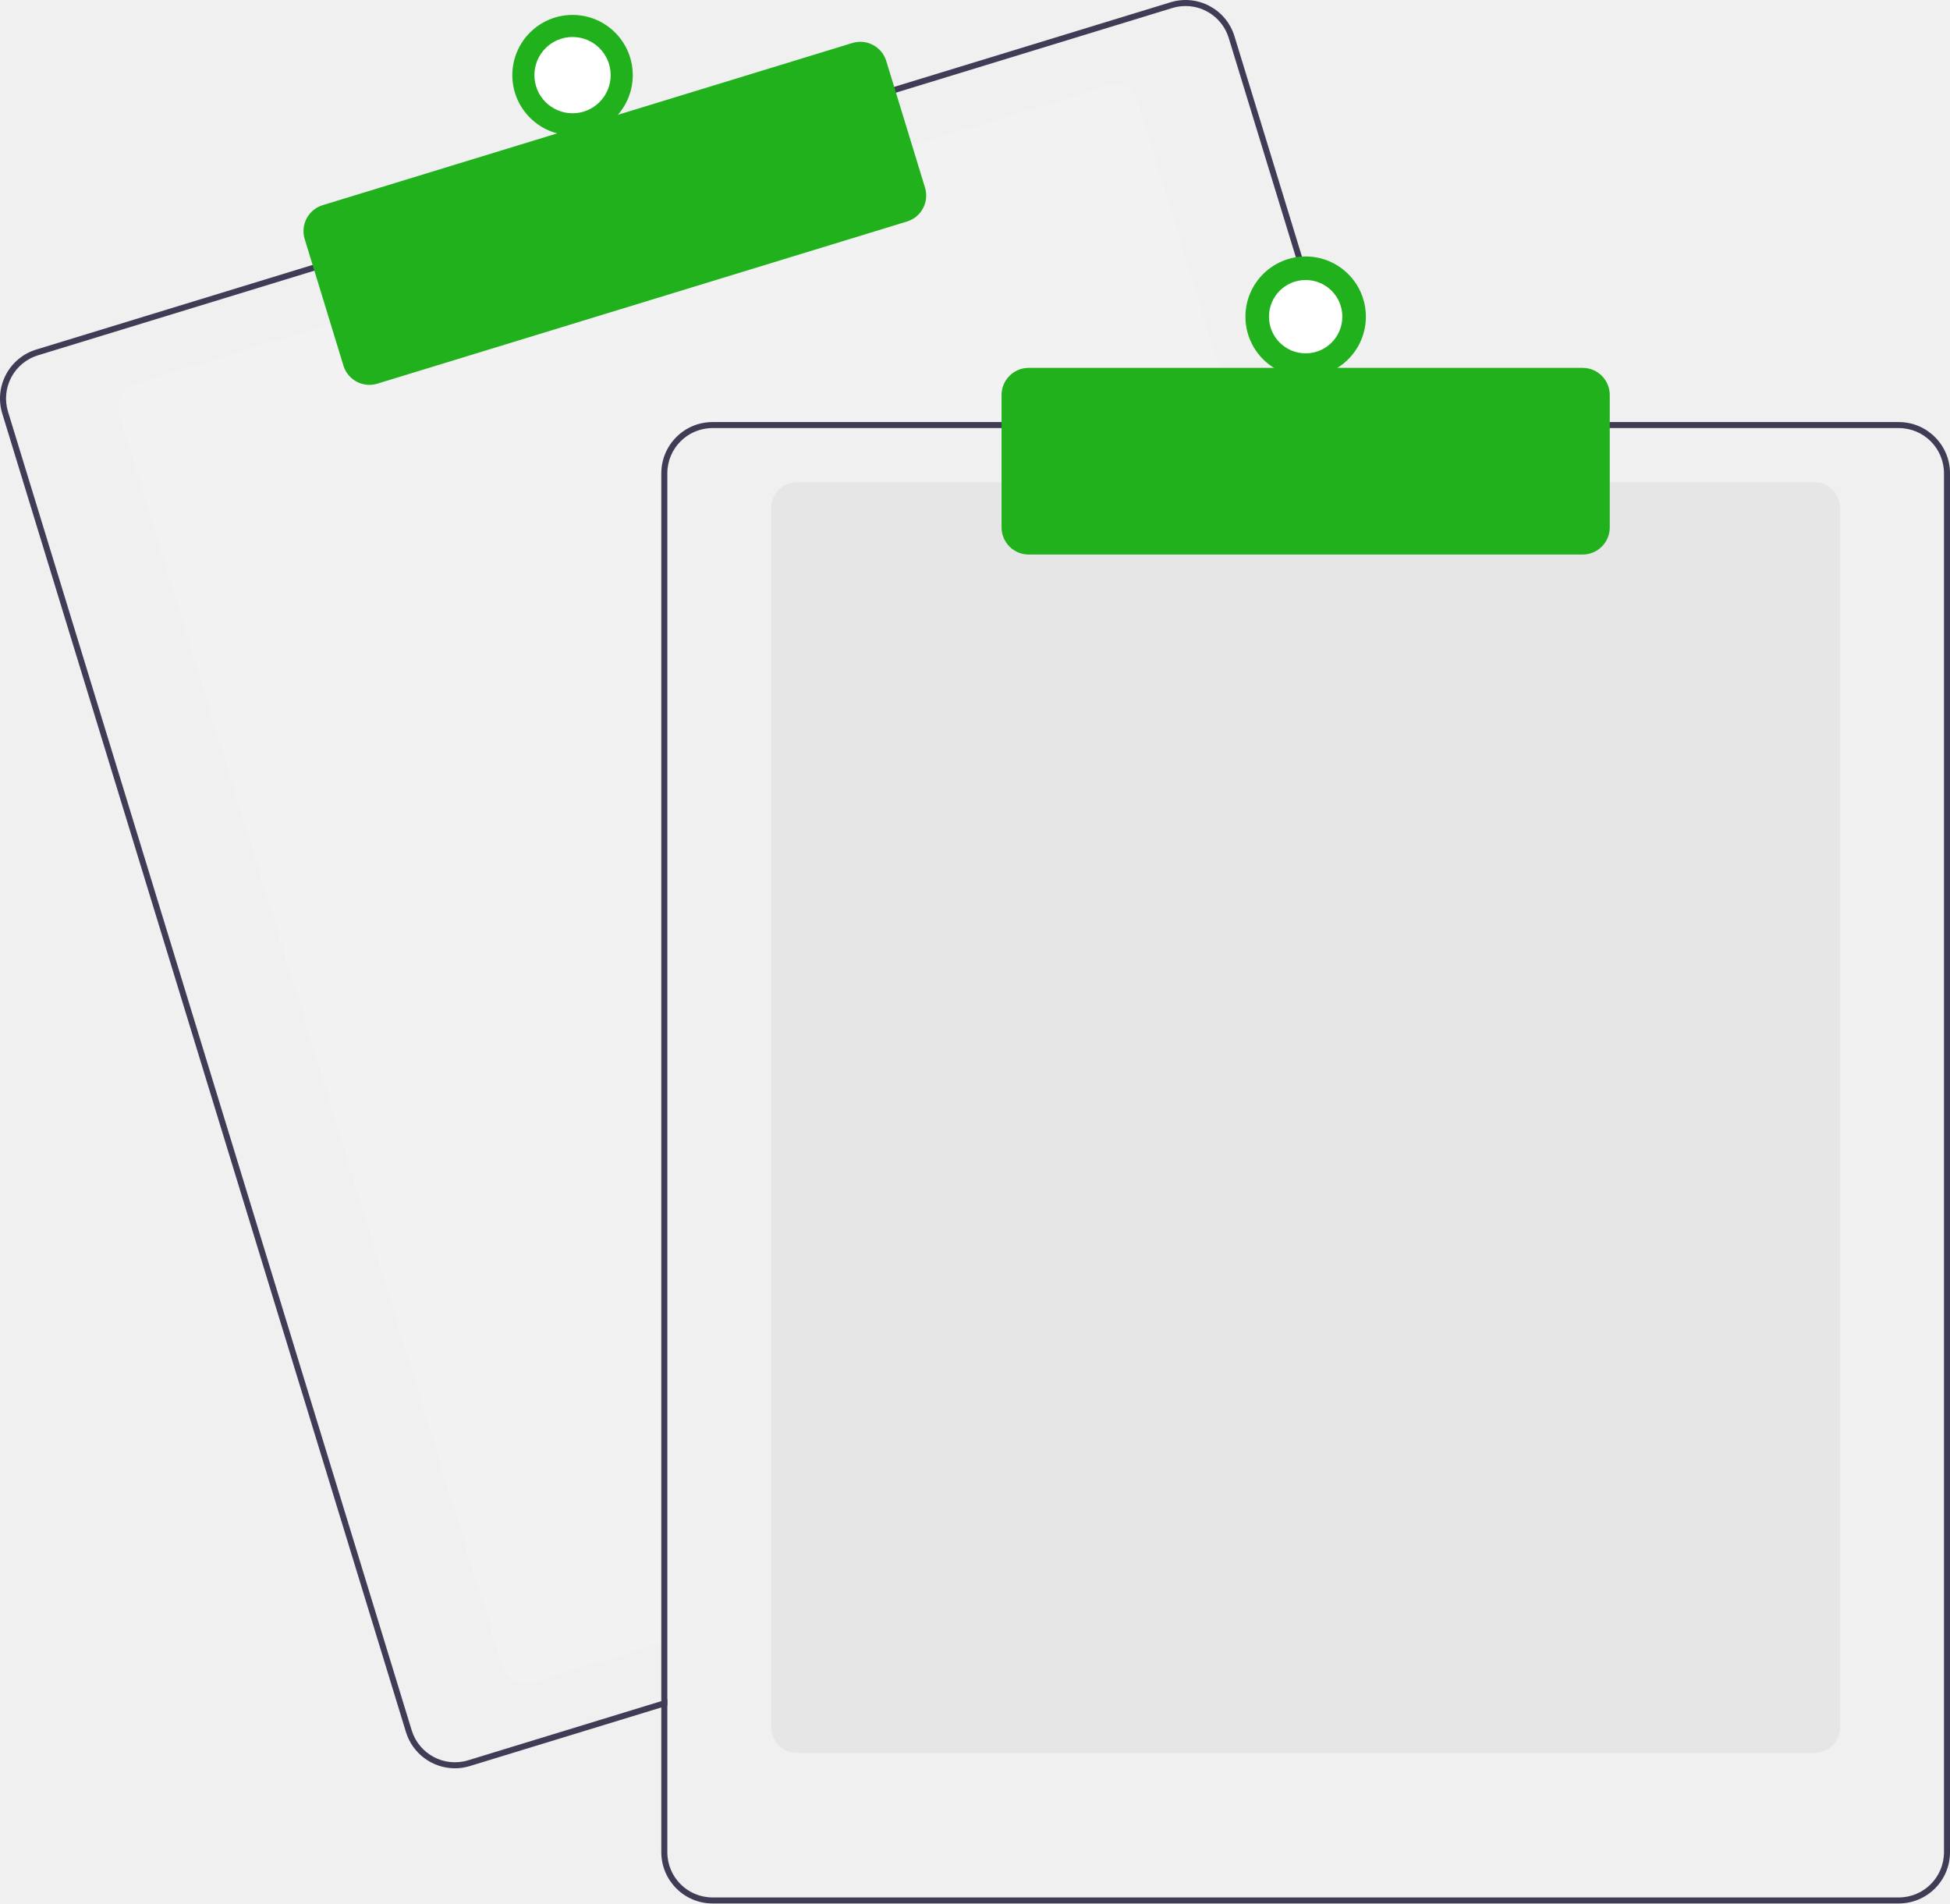
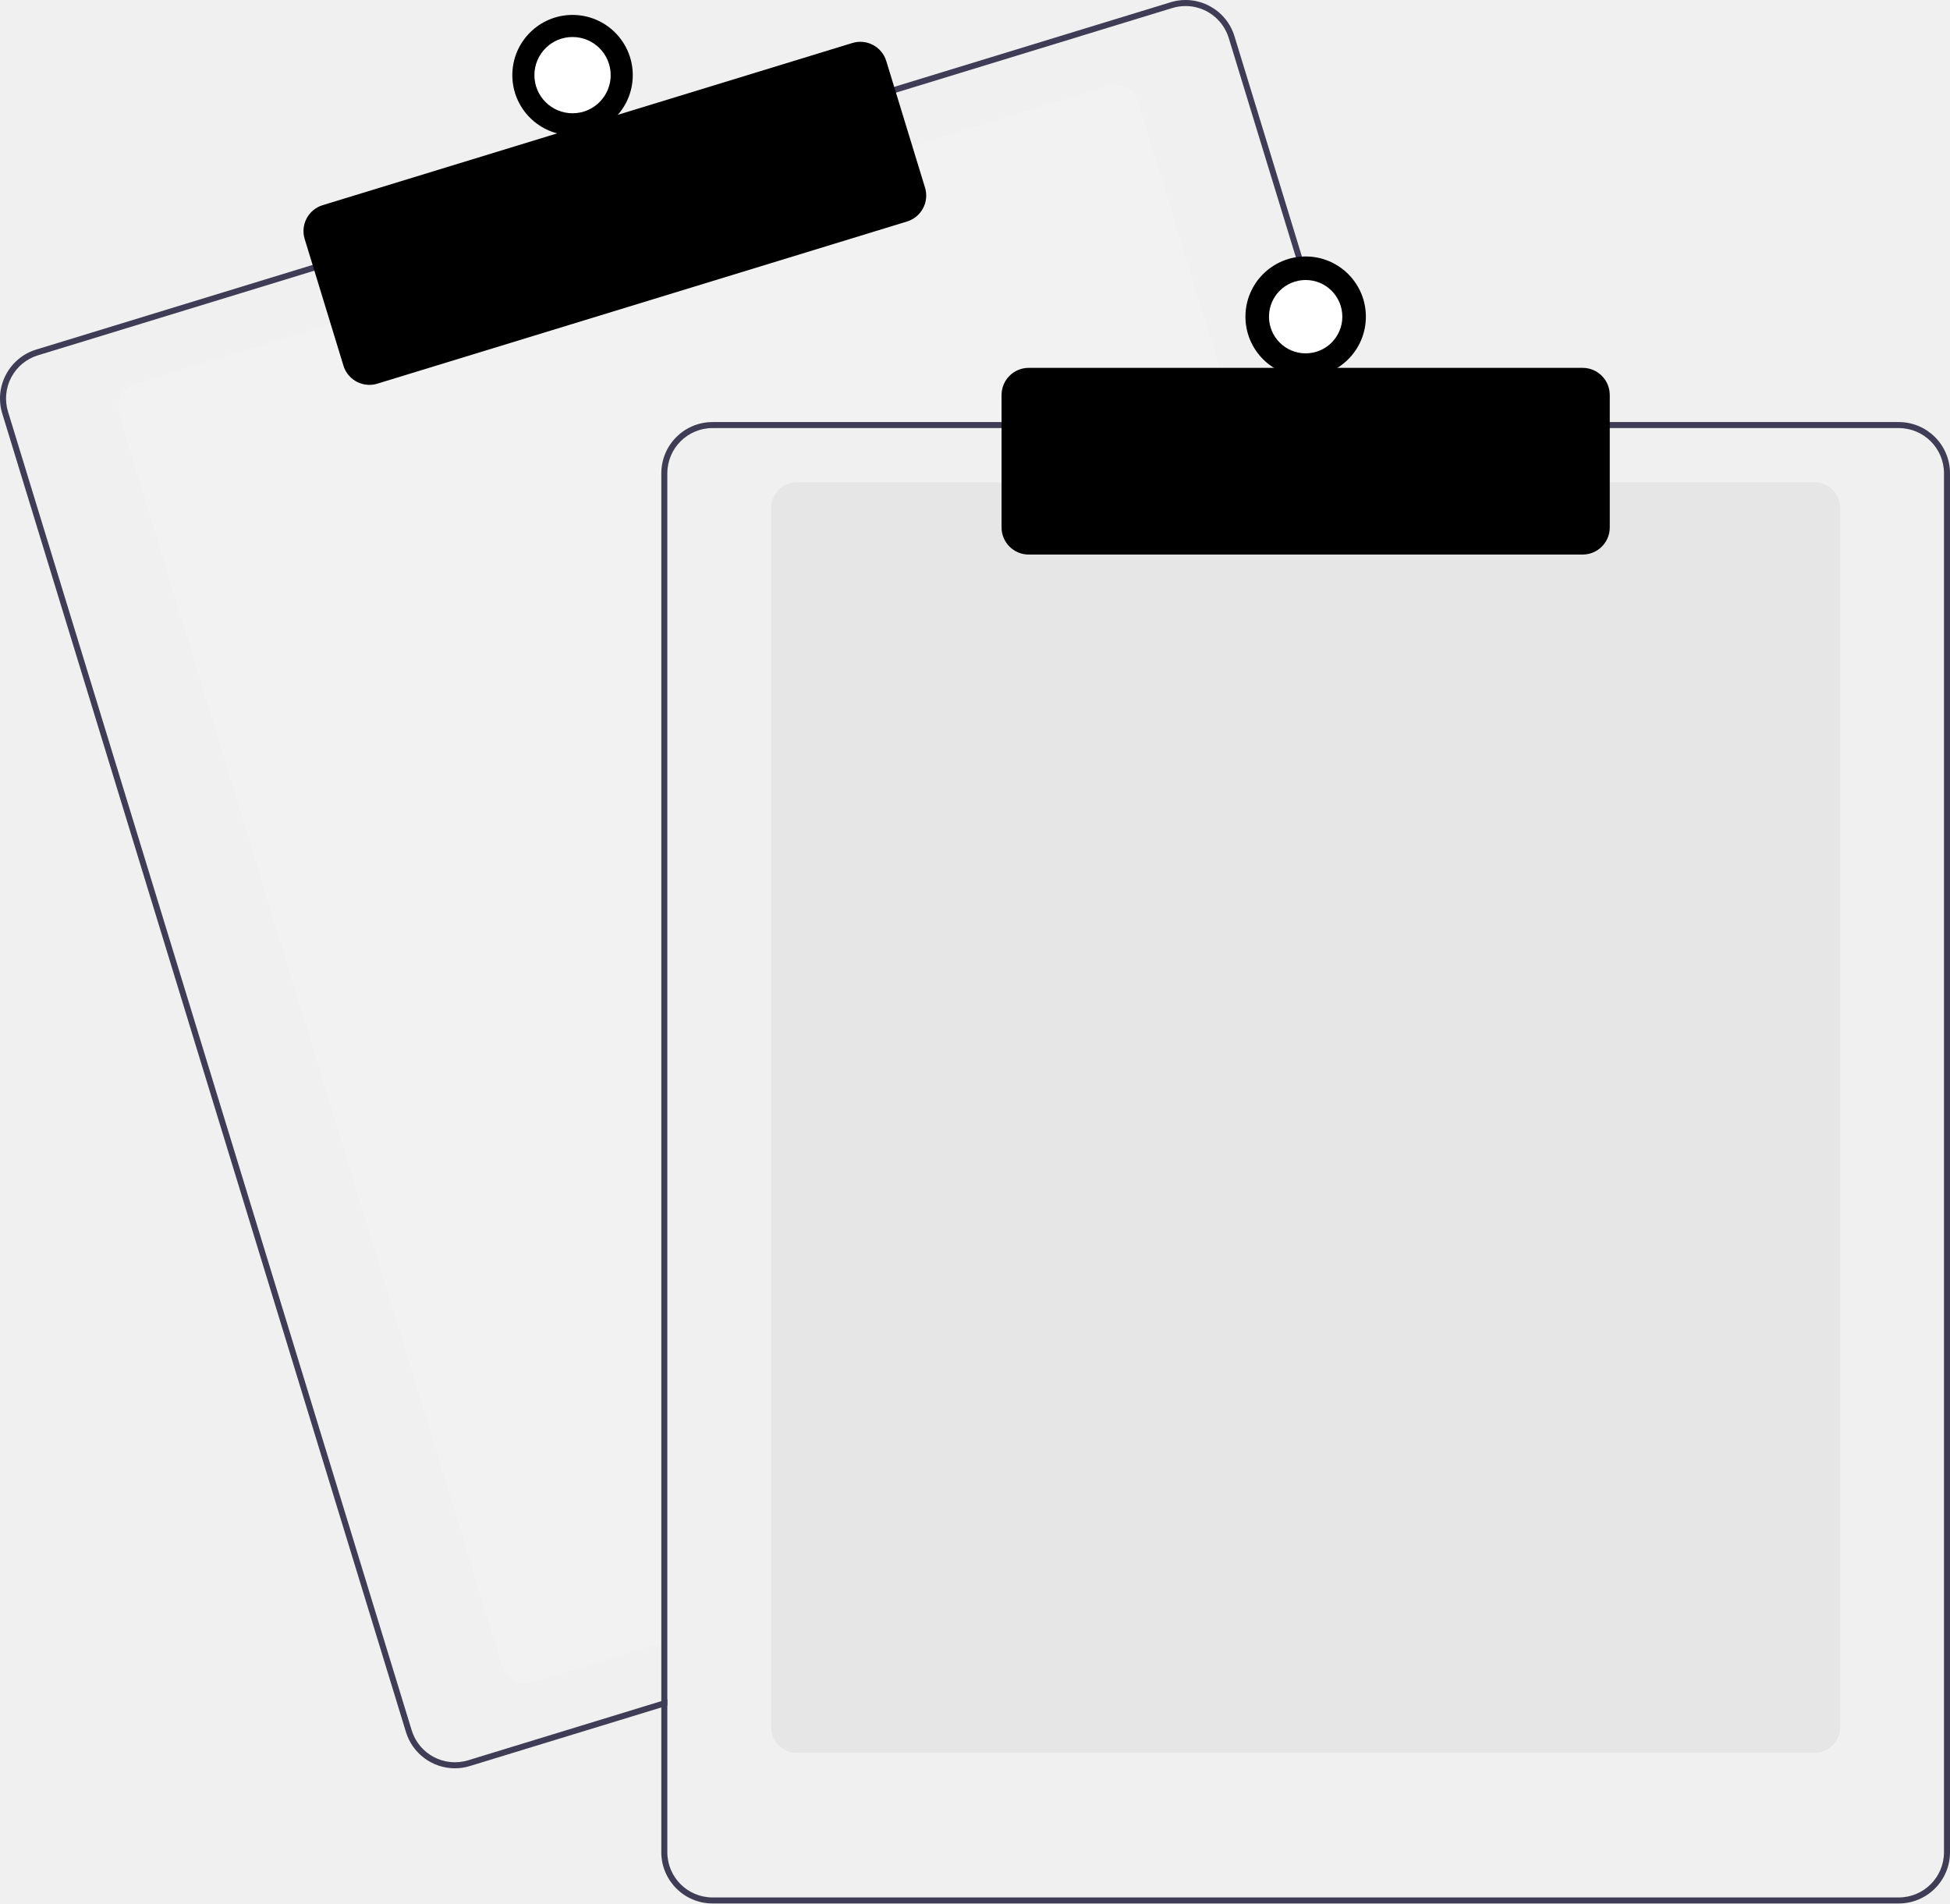
<svg xmlns="http://www.w3.org/2000/svg" data-name="Layer 1" width="647.636" height="632.174" viewBox="0 0 647.636 632.174">
  <path d="M687.328,276.087H512.818a15.018,15.018,0,0,0-15,15v387.85l-2,.61-42.81,13.11a8.007,8.007,0,0,1-9.99-5.31L315.678,271.397a8.003,8.003,0,0,1,5.31-9.99l65.97-20.2,191.25-58.54,65.97-20.2a7.989,7.989,0,0,1,9.99,5.3l32.55,106.32Z" transform="translate(-276.1819 -133.9131)" fill="#f2f2f2" />
  <path d="M725.408,274.087l-39.23-128.14a16.994,16.994,0,0,0-21.23-11.28l-92.75,28.39L380.958,221.607l-92.75,28.4a17.015,17.015,0,0,0-11.28,21.23l134.08,437.93a17.027,17.027,0,0,0,16.26,12.03,16.789,16.789,0,0,0,4.97-.75l63.58-19.46,2-.62v-2.09l-2,.61-64.17,19.65a15.015,15.015,0,0,1-18.73-9.95l-134.07-437.94a14.979,14.979,0,0,1,9.95-18.73l92.75-28.4,191.24-58.54,92.75-28.4a15.156,15.156,0,0,1,4.41-.66,15.015,15.015,0,0,1,14.32,10.61l39.05,127.56.62,2h2.08Z" transform="translate(-276.1819 -133.9131)" fill="#3f3d56" />
-   <path d="M398.863,261.734a9.016,9.016,0,0,1-8.611-6.367l-12.88-42.072a8.999,8.999,0,0,1,5.971-11.24l175.939-53.864a9.009,9.009,0,0,1,11.241,5.971l12.88,42.072a9.01,9.01,0,0,1-5.971,11.241L401.492,261.339A8.976,8.976,0,0,1,398.863,261.734Z" transform="translate(-276.1819 -133.9131)" fill="#20b11d" />
-   <circle cx="190.154" cy="24.955" r="20" fill="#20b11d" />
+   <path d="M398.863,261.734a9.016,9.016,0,0,1-8.611-6.367l-12.88-42.072a8.999,8.999,0,0,1,5.971-11.24l175.939-53.864a9.009,9.009,0,0,1,11.241,5.971l12.88,42.072a9.01,9.01,0,0,1-5.971,11.241L401.492,261.339A8.976,8.976,0,0,1,398.863,261.734Z" transform="translate(-276.1819 -133.9131)" fill="#000000" />
+   <circle cx="190.154" cy="24.955" r="20" fill="#000000" />
  <circle cx="190.154" cy="24.955" r="12.665" fill="#fff" />
  <path d="M878.818,716.087h-338a8.51,8.51,0,0,1-8.5-8.5v-405a8.51,8.51,0,0,1,8.5-8.5h338a8.51,8.51,0,0,1,8.5,8.5v405A8.51,8.51,0,0,1,878.818,716.087Z" transform="translate(-276.1819 -133.9131)" fill="#e6e6e6" />
  <path d="M723.318,274.087h-210.5a17.024,17.024,0,0,0-17,17v407.8l2-.61v-407.19a15.018,15.018,0,0,1,15-15H723.938Zm183.5,0h-394a17.024,17.024,0,0,0-17,17v458a17.024,17.024,0,0,0,17,17h394a17.024,17.024,0,0,0,17-17v-458A17.024,17.024,0,0,0,906.818,274.087Zm15,475a15.018,15.018,0,0,1-15,15h-394a15.018,15.018,0,0,1-15-15v-458a15.018,15.018,0,0,1,15-15h394a15.018,15.018,0,0,1,15,15Z" transform="translate(-276.1819 -133.9131)" fill="#3f3d56" />
-   <path d="M801.818,318.087h-184a9.01,9.01,0,0,1-9-9v-44a9.01,9.01,0,0,1,9-9h184a9.01,9.01,0,0,1,9,9v44A9.01,9.01,0,0,1,801.818,318.087Z" transform="translate(-276.1819 -133.9131)" fill="#20b11d" />
-   <circle cx="433.636" cy="105.174" r="20" fill="#20b11d" />
+   <path d="M801.818,318.087h-184a9.01,9.01,0,0,1-9-9v-44a9.01,9.01,0,0,1,9-9h184a9.01,9.01,0,0,1,9,9v44A9.01,9.01,0,0,1,801.818,318.087Z" transform="translate(-276.1819 -133.9131)" fill="#000000" />
+   <circle cx="433.636" cy="105.174" r="20" fill="#000000" />
  <circle cx="433.636" cy="105.174" r="12.182" fill="#fff" />
</svg>
